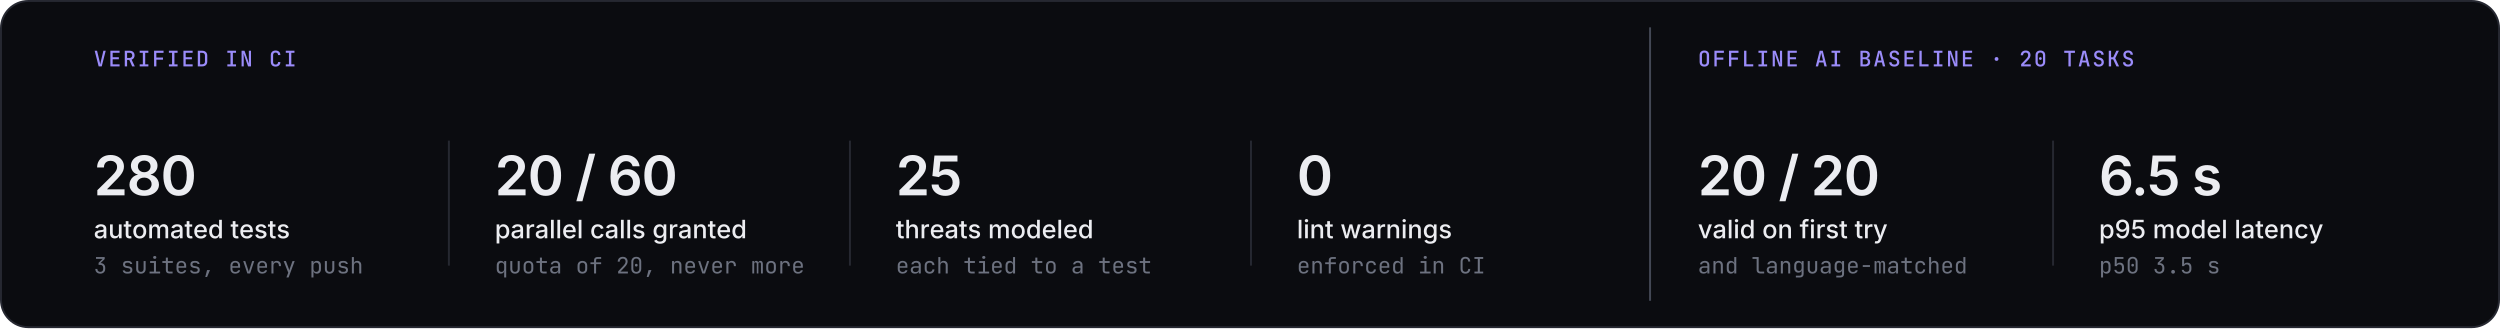
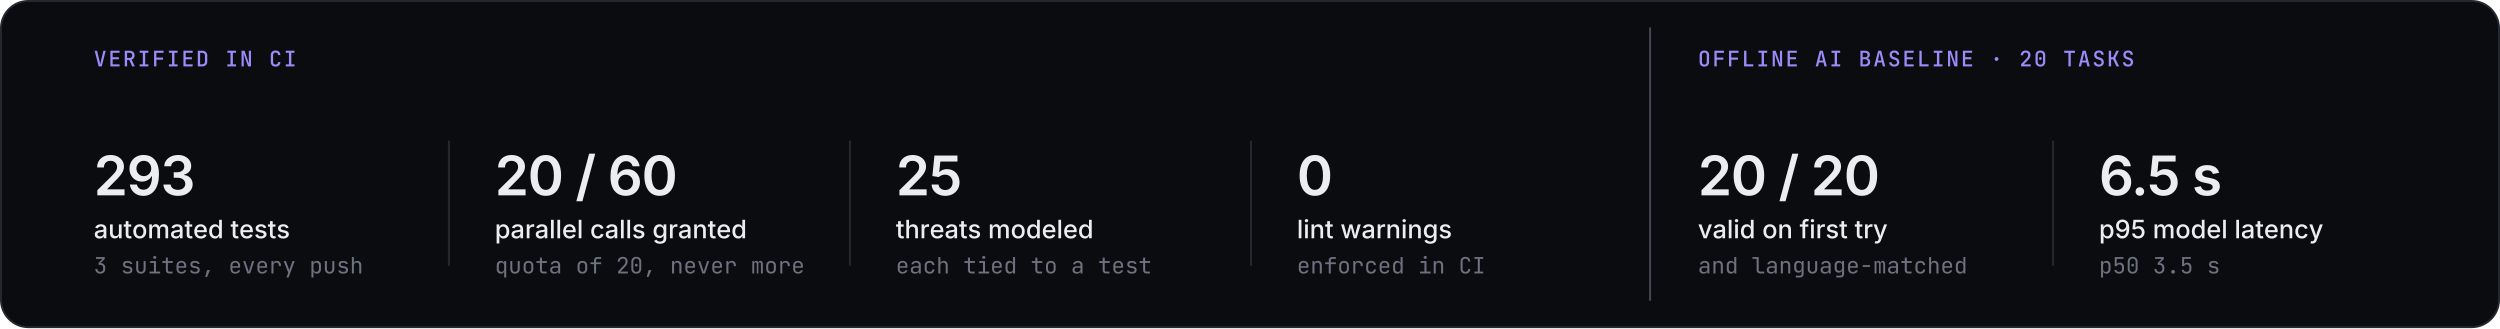
- <svg xmlns="http://www.w3.org/2000/svg" width="1280" height="168" viewBox="0 0 1280 168" role="img" aria-label="Verified in CI: 280 automated tests across 3 suites; 20 of 60 parallel calls granted under a quota of 20; 25 threats modeled, each tied to a test; zero lint warnings. Offline AI baseline over 20 tasks: 20 of 20 valid on the first try and in the right language; 6.5 s p95 model latency, 3.5 s p50">
+ <svg xmlns="http://www.w3.org/2000/svg" width="1280" height="168" viewBox="0 0 1280 168" role="img" aria-label="Verified in CI: 293 automated tests across 3 suites; 20 of 60 parallel calls granted under a quota of 20; 25 threats modeled, each tied to a test; zero lint warnings. Offline AI baseline over 20 tasks: 20 of 20 valid on the first try and in the right language; 6.5 s p95 model latency, 3.5 s p50">
  <defs>
    <path id="m500a53" d="M371 0L228 0L43-730L154-730L271-244Q282-201 291-159Q299-116 303-92L303-92Q307-116 315-159Q322-201 333-245L333-245L449-730L557-730L371 0Z" />
    <path id="m500a15" d="M523 0L94 0L94-730L523-730L523-634L200-634L200-427L488-427L488-332L200-332L200-96L523-96L523 0Z" />
    <path id="m500a45" d="M192 0L84 0L84-730L313-730Q382-730 433-704Q484-677 513-629Q541-581 541-516L541-516Q541-443 504-390Q466-336 402-314L402-314L551 0L428 0L295-300L192-300L192 0ZM192-634L192-395L313-395Q367-395 399-428Q431-460 431-514L431-514Q431-570 399-602Q367-634 313-634L313-634L192-634Z" />
    <path id="m500a23" d="M502 0L98 0L98-96L245-96L245-634L98-634L98-730L502-730L502-634L355-634L355-96L502-96L502 0Z" />
    <path id="m500a20" d="M195 0L88 0L88-731L529-731L529-631L193-631L193-413L503-413L503-313L195-313L195 0Z" />
    <path id="m500a13" d="M287 0L83 0L83-730L287-730Q359-730 412-703Q465-675 495-625Q524-575 524-507L524-507L524-224Q524-157 495-106Q465-55 412-28Q359 0 287 0L287 0ZM191-632L191-98L287-98Q347-98 382-132Q416-165 416-224L416-224L416-507Q416-565 382-599Q347-632 287-632L287-632L191-632Z" />
    <path id="m500a32" d="M181 0L81 0L81-730L217-730L430-123Q428-152 425-192Q422-232 421-275Q419-318 419-353L419-353L419-730L519-730L519 0L383 0L171-607Q173-581 176-542Q178-503 180-461Q181-419 181-383L181-383L181 0Z" />
    <path id="m500a11" d="M304 10L304 10Q236 10 186-16Q135-41 108-90Q80-138 80-203L80-203L80-527Q80-593 108-641Q135-689 186-715Q236-740 304-740L304-740Q372-740 422-714Q472-688 500-641Q527-593 527-527L527-527L419-527Q419-584 389-614Q359-644 304-644L304-644Q249-644 219-614Q188-584 188-528L188-528L188-203Q188-147 219-117Q249-86 304-86L304-86Q359-86 389-117Q419-147 419-203L419-203L527-203Q527-138 500-90Q472-42 422-16Q372 10 304 10Z" />
    <path id="s600a260" d="M1153 0L134 0L134-192L651-701Q724-776 774-834Q823-892 849-947Q874-1001 874-1065L874-1065Q874-1135 842-1186Q809-1237 754-1265Q698-1292 627-1292L627-1292Q552-1292 497-1262Q441-1232 411-1177Q381-1121 381-1044L381-1044L126-1044Q126-1185 191-1290Q255-1395 369-1453Q482-1510 630-1510L630-1510Q779-1510 892-1454Q1005-1398 1068-1301Q1131-1203 1131-1078L1131-1078Q1131-995 1100-916Q1069-837 989-738Q909-638 763-498L763-498L504-234L504-223L1153-223L1153 0Z" />
-     <path id="s600a266" d="M655 20L655 20Q494 20 369-35Q244-89 174-184Q103-278 103-399L103-399Q103-492 144-571Q185-650 256-703Q326-756 414-771L414-771L414-780Q299-806 228-899Q157-991 157-1111L157-1111Q157-1226 222-1316Q286-1406 399-1458Q511-1510 655-1510L655-1510Q798-1510 911-1458Q1023-1406 1088-1316Q1153-1226 1153-1111L1153-1111Q1153-991 1082-899Q1010-806 897-780L897-780L897-771Q984-756 1055-703Q1125-650 1167-571Q1208-492 1208-399L1208-399Q1208-278 1137-184Q1066-89 941-35Q816 20 655 20ZM655-186L655-186Q739-186 801-215Q863-244 898-297Q932-349 932-418L932-418Q932-490 896-545Q860-599 798-631Q735-663 655-663L655-663Q575-663 512-632Q449-600 413-545Q377-490 377-418L377-418Q377-349 411-297Q445-245 508-216Q571-186 655-186ZM655-865L655-865Q724-865 777-893Q830-921 861-971Q892-1020 892-1085L892-1085Q892-1150 862-1198Q832-1246 779-1273Q725-1300 655-1300L655-1300Q584-1300 531-1273Q477-1246 448-1198Q418-1150 418-1085L418-1085Q418-1020 448-971Q478-921 532-893Q586-865 655-865Z" />
-     <path id="s600a258" d="M675 20L675 20Q495 20 367-71Q239-161 171-332Q103-502 103-744L103-744Q103-986 172-1157Q240-1328 368-1419Q495-1510 675-1510L675-1510Q856-1510 984-1419Q1112-1328 1180-1157Q1248-986 1248-744L1248-744Q1248-502 1181-332Q1113-161 985-71Q857 20 675 20ZM676-204L676-204Q773-204 841-268Q908-331 944-452Q979-572 979-744L979-744Q979-917 944-1038Q908-1159 841-1223Q773-1287 676-1287L676-1287Q578-1287 511-1223Q443-1159 408-1038Q372-917 372-744L372-744Q372-572 407-452Q442-331 510-268Q578-204 676-204Z" />
+     <path id="s600a267" d="M625 21L625 21Q485 21 377-34Q268-89 201-185Q134-281 117-403L117-403L381-403Q401-317 464-264Q526-210 625-210L625-210Q729-210 801-271Q873-332 911-446Q948-560 948-719L948-719L938-719Q902-655 846-609Q789-563 718-538Q647-513 566-513L566-513Q436-513 331-576Q225-638 164-748Q103-858 103-998L103-998Q103-1145 171-1262Q239-1379 360-1446Q481-1513 642-1511L642-1511Q748-1511 849-1474Q949-1437 1030-1354Q1111-1271 1159-1133Q1207-994 1207-789L1207-789Q1207-597 1167-447Q1126-297 1050-193Q973-88 866-34Q758 21 625 21ZM637-718L637-718Q697-718 749-741Q800-764 838-804Q876-844 898-896Q919-948 919-1007L919-1007Q919-1084 883-1149Q847-1214 785-1254Q722-1293 641-1293L641-1293Q562-1293 500-1255Q437-1216 400-1151Q363-1085 363-1004L363-1004Q363-924 399-859Q435-794 497-756Q558-718 637-718Z" />
+     <path id="s600a261" d="M651 20L651 20Q494 20 373-34Q251-88 181-184Q111-279 107-404L107-404L376-404Q380-343 417-298Q453-253 514-229Q575-204 651-204L651-204Q731-204 793-232Q854-260 890-311Q925-361 925-427L925-427Q925-495 889-547Q853-599 786-629Q719-658 624-658L624-658L492-658L492-864L624-864Q702-864 761-892Q820-919 853-968Q886-1017 886-1082L886-1082Q886-1145 858-1192Q829-1239 777-1266Q724-1292 654-1292L654-1292Q585-1292 527-1268Q469-1243 433-1198Q397-1153 395-1089L395-1089L138-1089Q140-1214 210-1309Q279-1403 396-1457Q512-1510 656-1510L656-1510Q805-1510 915-1454Q1025-1398 1086-1305Q1146-1211 1146-1098L1146-1098Q1146-972 1072-887Q998-802 877-775L877-775L877-763Q981-749 1053-702Q1125-654 1163-580Q1200-506 1200-413L1200-413Q1200-288 1129-190Q1058-92 935-36Q811 20 651 20Z" />
    <path id="s500a130" d="M461 25L461 25Q355 25 269-15Q183-54 133-130Q83-206 83-316L83-316Q83-411 120-472Q156-533 219-569Q281-605 358-623Q434-641 513-650L513-650Q612-662 674-670Q736-677 766-695Q795-712 795-751L795-751L795-757Q795-820 771-863Q747-906 700-930Q652-953 581-953L581-953Q508-953 456-931Q403-908 371-873Q338-838 322-800L322-800L115-854Q153-954 224-1015Q295-1076 387-1104Q479-1132 577-1132L577-1132Q645-1132 721-1116Q797-1100 864-1058Q931-1016 973-940Q1015-864 1015-742L1015-742L1015 0L802 0L802-153L791-153Q769-110 726-69Q683-28 618-2Q552 25 461 25ZM510-152L510-152Q600-152 664-187Q728-222 762-280Q796-338 796-403L796-403L796-546Q784-534 751-525Q717-515 674-508Q631-500 591-495Q551-490 525-487L525-487Q463-479 412-460Q360-441 330-406Q299-371 299-313L299-313Q299-260 327-224Q354-188 401-170Q448-152 510-152Z" />
    <path id="s500a220" d="M529 14L529 14Q415 14 329-34Q243-82 196-176Q148-270 148-408L148-408L148-1118L368-1118L368-435Q368-314 432-246Q495-178 604-178L604-178Q679-178 738-211Q796-243 830-306Q864-368 864-456L864-456L864-1118L1084-1118L1084 0L874 0L873-218Q827-109 751-54L751-54Q657 14 529 14Z" />
    <path id="s500a217" d="M403-1118L626-1118L626-939L403-939L403-302Q403-235 432-204Q460-172 525-172L525-172Q542-172 570-176Q598-180 618-184L618-184L657-8Q622 4 582 10Q542 15 503 15L503 15Q351 15 267-64Q183-142 183-284L183-284L183-939L20-939L20-1118L183-1118L183-1384L403-1384L403-1118Z" />
    <path id="s500a195" d="M618 23L618 23Q461 23 344-49Q226-121 161-251Q96-381 96-553L96-553Q96-727 161-858Q226-988 344-1060Q461-1132 618-1132L618-1132Q776-1132 894-1060Q1011-988 1076-858Q1141-727 1141-553L1141-553Q1141-381 1076-251Q1011-121 894-49Q776 23 618 23ZM618-163L618-163Q720-163 787-217Q853-270 886-359Q918-447 918-553L918-553Q918-660 886-750Q853-839 787-893Q720-946 618-946L618-946Q517-946 451-893Q385-839 353-750Q320-661 320-553L320-553Q320-447 353-359Q385-270 451-217Q517-163 618-163Z" />
    <path id="s500a187" d="M368 0L148 0L148-1118L357-1118L362-910Q384-971 420-1015L420-1015Q470-1076 537-1107Q604-1137 677-1137L677-1137Q799-1137 874-1062L874-1062Q934-1001 963-903L963-903Q985-962 1023-1007L1023-1007Q1077-1071 1154-1104Q1230-1137 1317-1137L1317-1137Q1416-1137 1497-1094Q1577-1051 1624-966Q1671-881 1671-754L1671-754L1671 0L1451 0L1451-732Q1451-844 1389-894Q1326-944 1241-944L1241-944Q1172-944 1122-915Q1072-886 1045-835Q1018-783 1018-716L1018-716L1018 0L801 0L801-746Q801-836 744-890Q686-944 597-944L597-944Q536-944 484-916Q431-887 400-832Q368-776 368-695L368-695L368 0Z" />
    <path id="s500a151" d="M630 23L630 23Q465 23 345-48Q225-119 161-248Q96-377 96-551L96-551Q96-723 160-854Q223-985 339-1059Q455-1132 611-1132L611-1132Q707-1132 796-1101Q885-1069 956-1002Q1027-935 1069-829Q1110-722 1110-570L1110-570L1110-492L317-492Q321-391 357-320L357-320Q396-240 467-200Q538-159 632-159L632-159Q694-159 744-177Q794-194 831-230Q867-265 886-317L886-317L1093-268Q1066-182 1003-116Q939-50 845-14Q750 23 630 23ZM318-656L318-656L892-656Q885-726 862-784L862-784Q830-862 768-906Q705-950 611-950L611-950Q518-950 452-905Q386-860 352-787L352-787Q323-726 318-656Z" />
    <path id="s500a149" d="M564 22L564 22Q428 22 322-48Q216-117 156-247Q96-376 96-556L96-556Q96-738 157-867Q218-996 324-1064Q430-1132 564-1132L564-1132Q668-1132 732-1098Q795-1063 831-1017Q867-971 886-936L886-936L898-936L898-1490L1118-1490L1118 0L904 0L904-175L886-175Q867-139 830-93Q793-47 729-13Q665 22 564 22ZM612-165L612-165Q706-165 771-215Q835-265 869-354Q902-442 902-558L902-558Q902-675 869-762Q836-848 772-897Q707-945 612-945L612-945Q515-945 451-894Q386-843 354-756Q321-668 321-558L321-558Q321-447 354-358Q387-269 452-217Q517-165 612-165Z" />
    <path id="s500a213" d="M549 23L549 23Q428 23 334-12Q239-47 179-116Q118-184 98-283L98-283L305-326Q328-239 391-197Q454-155 551-155L551-155Q657-155 720-200Q783-244 783-306L783-306Q783-360 745-395Q706-430 626-447L626-447L438-490Q282-525 206-602Q130-679 130-799L130-799Q130-899 186-974Q242-1049 339-1091Q436-1132 563-1132L563-1132Q684-1132 770-1097Q856-1062 910-999Q963-936 986-853L986-853L789-810Q768-869 716-914Q664-958 565-958L565-958Q474-958 413-917Q352-876 352-813L352-813Q352-757 393-723Q433-688 525-667L525-667L705-627Q860-592 935-517Q1010-442 1010-325L1010-325Q1010-223 952-145Q893-66 790-22Q686 23 549 23Z" />
    <path id="m400a126" d="M289 10L289 10Q223 10 174-17Q124-43 97-90Q70-137 70-200L70-200L160-200Q160-139 195-105Q229-70 290-70L290-70Q352-70 386-106Q420-142 420-200L420-200L420-252Q420-314 386-348Q352-382 290-382L290-382L215-382L215-472L396-648L100-648L100-730L487-730L487-640L303-462Q395-459 451-405L451-405Q510-348 510-252L510-252L510-200Q510-137 483-90Q455-43 405-17Q355 10 289 10Z" />
    <path id="m400a106" d="M325 8L283 8Q227 8 186-10Q144-27 120-59Q95-91 90-135L90-135L180-135Q186-106 213-89Q239-72 283-72L283-72L325-72Q378-72 404-94Q430-115 430-151L430-151Q430-186 407-207Q383-227 337-234L337-234L263-246Q182-260 143-297Q103-333 103-403L103-403Q103-477 150-518Q197-558 291-558L291-558L329-558Q408-558 456-521Q504-484 514-421L514-421L424-421Q418-447 394-463Q370-478 329-478L329-478L291-478Q240-478 217-459Q193-440 193-402L193-402Q193-368 213-352Q233-336 276-329L276-329L350-317Q439-303 480-265Q520-227 520-155L520-155Q520-79 472-36Q423 8 325 8L325 8Z" />
    <path id="m400a109" d="M299 10L299 10Q204 10 147-47Q90-103 90-200L90-200L90-550L180-550L180-200Q180-138 212-104Q244-69 299-69L299-69Q355-69 388-104Q420-138 420-200L420-200L420-550L510-550L510-200Q510-103 452-47Q394 10 299 10Z" />
    <path id="m400a80" d="M555 0L85 0L85-82L280-82L280-468L110-468L110-550L370-550L370-82L555-82L555 0ZM315-649L315-649Q282-649 263-666Q244-683 244-712L244-712Q244-742 263-760Q282-777 315-777L315-777Q348-777 367-760Q386-742 386-712L386-712Q386-683 367-666Q348-649 315-649Z" />
    <path id="m400a108" d="M510 0L360 0Q289 0 250-38Q210-76 210-145L210-145L210-468L55-468L55-550L210-550L210-705L300-705L300-550L520-550L520-468L300-468L300-145Q300-82 360-82L360-82L510-82L510 0Z" />
    <path id="m400a72" d="M300 10L300 10Q235 10 187-16Q138-42 112-90Q85-137 85-200L85-200L85-350Q85-414 112-461Q138-508 187-534Q235-560 300-560Q365-560 414-534Q462-508 489-461Q515-414 515-350L515-350L515-253L173-253L173-200Q173-135 206-101Q239-66 300-66L300-66Q352-66 384-85Q416-103 423-140L423-140L513-140Q504-71 446-31Q387 10 300 10ZM173-321L427-321L427-350Q427-415 395-450Q362-485 300-485L300-485Q239-485 206-450Q173-415 173-350L173-350L173-321Z" />
    <path id="m400a141" d="M245 160L165 160L245-151L375-151L245 160Z" />
    <path id="m400a114" d="M361 0L239 0L55-550L147-550L269-180Q280-147 289-117Q298-86 302-69L302-69Q307-86 316-117Q325-147 335-180L335-180L454-550L545-550L361 0Z" />
    <path id="m400a105" d="M201 0L111 0L111-550L199-550L199-452Q209-490 230-515L230-515Q268-560 344-560L344-560Q431-560 483-506Q534-451 534-358L534-358L534-325L444-325L444-350Q444-415 413-450Q381-484 323-484L323-484Q266-484 234-449Q201-414 201-350L201-350L201 0Z" />
    <path id="m400a117" d="M274 180L178 180L259-34L55-550L155-550L283-210Q290-193 296-170Q302-146 306-130L306-130Q310-146 316-170Q322-193 328-210L328-210L448-550L545-550L274 180Z" />
    <path id="m400a102" d="M182 180L92 180L92-550L182-550L182-445L183-445Q189-493 224-524L224-524Q265-560 333-560L333-560Q416-560 466-506Q515-451 515-356L515-356L515-195Q515-132 493-86Q470-40 430-15Q389 10 333 10L333 10Q266 10 224-27L224-27Q189-58 183-105L183-105L180-105L182 20L182 180ZM303-68L303-68Q360-68 393-102Q425-136 425-200L425-200L425-350Q425-414 393-448Q360-482 303-482L303-482Q248-482 215-447Q182-412 182-350L182-350L182-200Q182-138 215-103Q248-68 303-68Z" />
    <path id="m400a79" d="M182 0L92 0L92-730L182-730L182-445L183-445Q189-495 221-525L221-525Q260-560 329-560L329-560Q412-560 461-509Q510-458 510-370L510-370L510 0L420 0L420-360Q420-419 389-452Q357-484 303-484L303-484Q247-484 215-449Q182-414 182-350L182-350L182 0Z" />
+     <path id="s600a258" d="M675 20L675 20Q495 20 367-71Q239-161 171-332Q103-502 103-744L103-744Q103-986 172-1157Q240-1328 368-1419Q495-1510 675-1510L675-1510Q856-1510 984-1419Q1112-1328 1180-1157Q1248-986 1248-744L1248-744Q1248-502 1181-332Q1113-161 985-71Q857 20 675 20ZM676-204L676-204Q773-204 841-268Q908-331 944-452Q979-572 979-744L979-744Q979-917 944-1038Q908-1159 841-1223Q773-1287 676-1287L676-1287Q578-1287 511-1223Q443-1159 408-1038Q372-917 372-744L372-744Q372-572 407-452Q442-331 510-268Q578-204 676-204Z" />
    <path id="s600a340" d="M514-1560L742-1560L262 224L34 224L514-1560Z" />
    <path id="s600a264" d="M671 20L671 20Q565 20 464-17Q362-53 281-137Q199-220 151-359Q103-497 103-702L103-702Q103-894 144-1044Q184-1193 261-1297Q337-1401 445-1456Q553-1510 687-1510L687-1510Q826-1510 935-1455Q1043-1400 1110-1305Q1177-1210 1193-1089L1193-1089L931-1089Q910-1175 847-1227Q784-1279 687-1279L687-1279Q583-1279 511-1218Q438-1157 401-1044Q363-930 363-772L363-772L374-772Q410-837 467-883Q523-929 595-954Q666-978 745-978L745-978Q876-978 981-916Q1085-853 1146-744Q1207-634 1207-492L1207-492Q1207-346 1140-230Q1073-114 953-47Q832 20 671 20ZM670-197L670-197Q749-197 812-236Q875-274 912-340Q948-406 948-487L948-487Q948-567 913-632Q877-697 815-735Q753-773 673-773L673-773Q614-773 563-751Q512-728 474-688Q435-648 414-596Q393-544 393-486L393-486Q393-408 429-342Q465-276 528-237Q591-197 670-197Z" />
    <path id="s500a207" d="M368 418L148 418L148-1118L362-1118L362-936L380-936Q400-971 436-1017Q471-1063 535-1098Q598-1132 703-1132L703-1132Q837-1132 943-1064Q1048-996 1109-867Q1170-738 1170-556L1170-556Q1170-376 1110-247Q1050-117 945-48Q839 22 703 22L703 22Q602 22 538-13Q473-47 437-93Q400-139 380-175L380-175L368-175L368 418ZM654-165L654-165Q750-165 815-217Q880-269 913-358Q945-447 945-558L945-558Q945-668 913-756Q880-843 816-894Q751-945 654-945L654-945Q560-945 495-897Q430-848 397-762Q364-675 364-558L364-558Q364-442 398-354Q431-265 496-215Q561-165 654-165Z" />
    <path id="s500a210" d="M368 0L148 0L148-1118L361-1118L361-938L373-938Q404-1030 481-1082Q558-1134 656-1134L656-1134Q677-1134 704-1133Q731-1131 749-1128L749-1128L749-918Q737-922 703-926Q669-930 634-930L634-930Q558-930 497-898Q436-866 402-810Q368-753 368-679L368-679L368 0Z" />
    <path id="s500a183" d="M148-1490L368-1490L368 0L148 0L148-1490Z" />
    <path id="s500a146" d="M618 23L618 23Q460 23 343-49Q226-121 161-251Q96-381 96-553L96-553Q96-727 161-858Q226-988 343-1060Q460-1132 618-1132L618-1132Q705-1132 781-1110Q857-1087 919-1045Q980-1002 1023-941Q1065-879 1086-802L1086-802L877-752Q866-795 843-831Q820-866 788-892Q755-918 713-932Q670-946 619-946L619-946Q518-946 452-893Q385-839 353-750Q320-661 320-553L320-553Q320-446 353-358Q385-269 452-216Q518-163 619-163L619-163Q671-163 714-178Q757-192 791-219Q825-245 848-283Q871-320 881-365L881-365L1089-315Q1069-236 1026-174Q983-111 922-67Q860-23 783 0Q706 23 618 23Z" />
    <path id="s500a161" d="M615 442L615 442Q486 442 391 409Q296 376 235 321Q173 266 141 199L141 199L325 112Q345 144 379 180Q412 215 469 240Q526 265 615 265L615 265Q743 265 823 205Q902 144 902 15L902 15L902-203L883-203Q863-166 828-123Q792-80 729-49Q665-17 563-17L563-17Q431-17 326-79Q220-141 158-263Q96-385 96-563L96-563Q96-741 158-869Q219-996 326-1064Q432-1132 566-1132L566-1132Q669-1132 734-1098Q798-1064 835-1018Q871-971 890-936L890-936L906-936L906-1118L1121-1118L1121 16Q1121 163 1055 258Q988 352 874 397Q759 442 615 442ZM614-200L614-200Q708-200 773-244Q837-287 870-370Q903-452 903-566L903-566Q903-679 870-764Q837-849 773-897Q708-945 614-945L614-945Q517-945 452-895Q387-844 354-759Q321-673 321-566L321-566Q321-457 354-375Q387-292 453-246Q518-200 614-200Z" />
    <path id="s500a190" d="M368-662L368-662L368 0L148 0L148-1118L358-1118L360-904Q406-1009 479-1063L479-1063Q572-1132 704-1132L704-1132Q818-1132 903-1084Q988-1036 1036-943Q1084-849 1084-710L1084-710L1084 0L864 0L864-683Q864-804 801-872Q738-940 628-940L628-940Q554-940 495-908Q436-875 402-813Q368-751 368-662Z" />
    <path id="m400a104" d="M508 180L418 180L418 20L420-105L417-105Q411-58 377-27L377-27Q336 10 268 10L268 10Q185 10 137-45Q88-100 88-195L88-195L88-356Q88-451 137-506Q186-560 268-560L268-560Q336-560 377-524L377-524Q411-493 417-445L417-445L418-445L418-550L508-550L508 180ZM298-68L298-68Q354-68 386-103Q418-138 418-200L418-200L418-350Q418-412 386-447Q354-482 298-482L298-482Q241-482 210-448Q178-414 178-350L178-350L178-200Q178-136 210-102Q241-68 298-68Z" />
    <path id="m400a94" d="M300 8L300 8Q234 8 186-17Q138-42 112-90Q85-137 85-202L85-202L85-348Q85-414 112-461Q138-508 186-533Q234-558 300-558L300-558Q366-558 414-533Q462-508 489-461Q515-414 515-349L515-349L515-202Q515-137 489-90Q462-42 414-17Q366 8 300 8ZM300-72L300-72Q359-72 392-105Q425-138 425-202L425-202L425-348Q425-412 392-445Q359-478 300-478L300-478Q242-478 209-445Q175-412 175-348L175-348L175-202Q175-138 209-105Q242-72 300-72Z" />
    <path id="m400a59" d="M252 10L252 10Q165 10 115-35Q65-79 65-155L65-155Q65-232 115-276Q165-320 250-320L250-320L420-320L420-375Q420-426 390-454Q359-481 303-481L303-481Q254-481 221-461Q188-440 183-405L183-405L93-405Q102-476 160-518Q218-560 305-560L305-560Q400-560 455-511Q510-462 510-378L510-378L510 0L422 0L422-105L421-105Q416-56 376-25L376-25Q329 10 252 10ZM274-61L274-61Q338-61 379-93Q420-125 420-175L420-175L420-253L252-253Q207-253 181-228Q155-203 155-160L155-160Q155-114 187-88Q218-61 274-61Z" />
    <path id="m400a77" d="M310 0L220 0L220-413L60-413L60-495L220-495L220-590Q220-655 261-693Q302-730 374-730L374-730L535-730L535-648L374-648Q343-648 327-634Q310-619 310-590L310-590L310-495L535-495L535-413L310-413L310 0Z" />
    <path id="m400a125" d="M526 0L92 0L92-92L315-329Q372-390 398-438Q424-485 424-529L424-529Q424-590 391-625Q357-660 299-660L299-660Q235-660 199-624Q162-588 162-525L162-525L72-525Q74-591 103-640Q131-688 182-714Q232-740 299-740L299-740Q365-740 414-715Q462-689 488-642Q514-595 514-530L514-530Q514-468 481-407Q448-346 373-268L373-268L193-82L526-82L526 0Z" />
    <path id="m400a123" d="M300 10L300 10Q233 10 184-17Q134-43 107-92Q80-140 80-205L80-205L80-525Q80-591 107-639Q134-687 184-714Q233-740 300-740L300-740Q368-740 417-714Q466-687 493-639Q520-591 520-525L520-525L520-205Q520-140 493-92Q466-43 417-17Q367 10 300 10ZM300-67L300-67Q360-67 397-106Q433-144 433-205L433-205L433-525Q433-586 397-625Q360-663 300-663L300-663Q240-663 204-625Q167-586 167-525L167-525L167-205Q167-144 204-106Q240-67 300-67ZM300-306L300-306Q273-306 257-323Q240-340 240-368L240-368Q240-395 257-412Q273-428 300-428L300-428Q327-428 344-412Q360-395 360-368L360-368Q360-340 344-323Q327-306 300-306Z" />
    <path id="m400a92" d="M182 0L92 0L92-550L182-550L182-445L183-445Q189-495 221-525L221-525Q260-560 329-560L329-560Q412-560 461-509Q510-458 510-370L510-370L510 0L420 0L420-360Q420-419 389-451Q357-482 303-482L303-482Q247-482 215-448Q182-414 182-350L182-350L182 0Z" />
    <path id="m400a91" d="M149 0L66 0L66-550L145-550L145-484L151-484Q156-513 174-533L174-533Q198-560 240-560L240-560Q286-560 311-526L311-526Q324-509 330-484L330-484L334-484Q339-513 358-533L358-533Q383-560 425-560L425-560Q477-560 506-521Q534-482 534-418L534-418L534 0L451 0L451-419Q451-453 437-472Q422-491 394-491L394-491Q367-491 352-473Q336-454 336-420L336-420L336 0L264 0L264-419Q264-454 249-473Q233-491 205-491Q177-491 163-473Q149-454 149-420L149-420L149 0Z" />
    <path id="s600a263" d="M618 20L618 20Q472 20 358-35Q243-89 176-185Q109-281 105-404L105-404L365-404Q368-343 403-297Q438-250 494-224Q550-197 618-197L618-197Q698-197 760-234Q821-270 857-335Q892-399 892-483L892-483Q892-568 856-634Q819-700 756-738Q692-775 610-775L610-775Q542-775 478-750Q413-724 375-683L375-683L133-722L211-1490L1073-1490L1073-1266L432-1266L390-870L398-870Q440-919 516-951Q591-982 681-982L681-982Q782-982 868-946Q954-909 1018-843Q1081-776 1116-686Q1151-596 1151-489L1151-489Q1151-341 1083-227Q1015-112 895-46Q775 20 618 20Z" />
    <path id="s500a164" d="M368-662L368-662L368 0L148 0L148-1490L366-1490L366-918Q411-1012 479-1063L479-1063Q572-1132 704-1132L704-1132Q818-1132 904-1084Q989-1036 1037-943Q1084-849 1084-710L1084-710L1084 0L864 0L864-683Q864-804 801-872Q738-940 628-940L628-940Q554-940 495-908Q436-875 402-813Q368-751 368-662Z" />
    <path id="m400a68" d="M304 10L304 10Q238 10 189-15Q139-40 112-88Q85-135 85-200L85-200L85-350Q85-416 112-463Q139-510 189-535Q238-560 304-560L304-560Q399-560 457-509Q515-458 518-370L518-370L428-370Q425-423 393-452Q360-480 304-480L304-480Q245-480 210-447Q175-413 175-351L175-351L175-200Q175-138 210-104Q245-70 304-70L304-70Q360-70 393-99Q425-128 428-180L428-180L518-180Q515-92 457-41Q399 10 304 10Z" />
    <path id="m400a70" d="M268 10L268 10Q186 10 136-45Q85-100 85-194L85-194L85-355Q85-450 135-505Q185-560 268-560L268-560Q336-560 377-523L377-523Q411-492 417-445L417-445L420-445L418-570L418-730L508-730L508 0L418 0L418-105L417-105Q411-57 377-27L377-27Q336 10 268 10ZM298-68L298-68Q354-68 386-103Q418-138 418-200L418-200L418-350Q418-412 386-447Q354-482 298-482L298-482Q241-482 208-448Q175-414 175-350L175-350L175-200Q175-136 208-102Q241-68 298-68Z" />
    <path id="s500a167" d="M368 0L148 0L148-1118L368-1118L368 0ZM259-1289L259-1289Q202-1289 162-1327Q121-1365 121-1419L121-1419Q121-1474 162-1512Q202-1550 259-1550L259-1550Q316-1550 357-1512Q398-1474 398-1419L398-1419Q398-1365 357-1327Q316-1289 259-1289Z" />
    <path id="s500a233" d="M614 0L393 0L57-1118L289-1118L412-655Q439-551 470-424L470-424Q493-330 514-220L514-220Q536-326 558-418L558-418Q589-546 617-655L617-655L740-1118L960-1118L1081-655Q1109-549 1140-421L1140-421Q1162-328 1183-221L1183-221Q1204-327 1226-419L1226-419Q1256-547 1284-655L1284-655L1407-1118L1641-1118L1304 0L1083 0L945-481Q924-554 904-634Q884-713 865-796L865-796Q857-831 849-866L849-866Q841-831 833-797L833-797Q813-713 793-633Q773-552 752-481L752-481L614 0Z" />
    <path id="m400a11" d="M304 10L304 10Q238 10 190-15Q141-40 115-88Q88-135 88-200L88-200L88-530Q88-596 115-643Q141-690 190-715Q238-740 304-740L304-740Q370-740 418-715Q466-689 492-642Q518-595 518-530L518-530L428-530Q428-592 396-626Q363-659 304-659L304-659Q245-659 212-626Q178-593 178-531L178-531L178-200Q178-138 212-105Q245-71 304-71L304-71Q363-71 396-105Q428-138 428-200L428-200L518-200Q518-136 492-89Q466-41 418-16Q370 10 304 10Z" />
    <path id="m400a23" d="M495 0L105 0L105-82L254-82L254-648L105-648L105-730L495-730L495-648L346-648L346-82L495-82L495 0Z" />
    <path id="m500a34" d="M300 10L300 10Q232 10 183-16Q133-41 107-90Q80-138 80-203L80-203L80-527Q80-593 107-641Q133-689 183-715Q232-740 300-740L300-740Q368-740 418-715Q467-689 494-641Q520-593 520-528L520-528L520-203Q520-138 494-90Q467-41 418-16Q368 10 300 10ZM300-86L300-86Q355-86 384-117Q412-147 412-203L412-203L412-527Q412-584 384-614Q355-644 300-644L300-644Q246-644 217-614Q188-584 188-527L188-527L188-203Q188-147 217-117Q246-86 300-86Z" />
    <path id="m500a30" d="M536 0L109 0L109-730L217-730L217-99L536-99L536 0Z" />
    <path id="m500a1" d="M153 0L43 0L229-730L371-730L557 0L448 0L404-185L197-185L153 0ZM267-486L217-274L383-274L333-485Q320-541 312-583Q303-624 300-639L300-639Q297-624 289-583Q281-541 267-486L267-486Z" />
    <path id="m500a10" d="M314 0L85 0L85-730L300-730Q404-730 463-680Q522-630 522-542L522-542Q522-492 501-456Q479-419 441-399L441-399Q423-390 402-385L402-385Q427-380 449-369L449-369Q491-347 515-305Q539-263 539-205L539-205Q539-143 512-97Q484-50 434-25Q383 0 314 0L314 0ZM190-334L190-93L305-93Q363-93 397-124Q431-155 431-210L431-210Q431-266 397-300Q363-334 305-334L305-334L190-334ZM190-637L190-424L299-424Q353-424 384-453Q415-482 415-531Q415-580 384-609Q353-637 300-637L300-637L190-637Z" />
    <path id="m500a46" d="M303 10L303 10Q229 10 176-15Q123-39 94-85Q65-130 65-193L65-193L172-193Q172-143 207-115Q242-86 304-86L304-86Q362-86 395-114Q428-142 428-191L428-191Q428-232 406-262Q383-292 341-303L341-303L249-330Q169-353 126-409Q82-464 82-541L82-541Q82-601 109-646Q136-691 186-716Q236-741 304-741L304-741Q404-741 465-687Q525-633 526-542L526-542L418-542Q418-590 388-618Q357-645 302-645L302-645Q249-645 219-620Q189-594 189-548L189-548Q189-507 212-477Q234-447 276-435L276-435L369-407Q449-385 492-329Q535-273 535-195L535-195Q535-134 506-88Q477-41 425-16Q373 10 303 10Z" />
    <path id="m500a149" d="M300-258L300-258Q260-258 236-282Q212-305 212-345L212-345Q212-386 236-411Q260-435 300-435L300-435Q341-435 365-411Q388-386 388-345L388-345Q388-305 365-282Q341-258 300-258Z" />
    <path id="m500a125" d="M531 0L85 0L85-107L311-340Q363-394 388-438Q412-481 412-524L412-524Q412-580 382-612Q351-644 298-644L298-644Q240-644 207-611Q173-577 173-519L173-519L65-519Q67-587 96-637Q125-686 177-713Q229-740 299-740L299-740Q366-740 416-714Q466-688 493-641Q520-594 520-530L520-530Q520-465 487-403Q453-341 377-265L377-265L212-98L531-98L531 0Z" />
    <path id="m500a123" d="M300 10L300 10Q231 10 181-17Q130-44 102-93Q74-141 74-206L74-206L74-524Q74-590 102-638Q129-686 180-713Q231-740 300-740L300-740Q370-740 421-713Q471-686 499-638Q526-590 526-524L526-524L526-206Q526-141 498-93Q470-44 420-17Q369 10 300 10ZM300-83L300-83Q356-83 390-117Q423-151 423-206L423-206L423-524Q423-579 390-613Q356-647 300-647L300-647Q244-647 211-613Q177-579 177-524L177-524L177-206Q177-151 211-117Q244-83 300-83ZM300-303L300-303Q272-303 255-321Q237-339 237-368L237-368Q237-396 255-414Q272-431 300-431L300-431Q328-431 346-414Q363-396 363-368L363-368Q363-339 346-321Q328-303 300-303Z" />
    <path id="m500a47" d="M354 0L246 0L246-631L51-631L51-731L549-731L549-631L354-631L354 0Z" />
    <path id="m500a29" d="M192 0L84 0L84-730L192-730L192-426L289-426L438-730L556-730L384-380L564 0L443 0L287-329L192-329L192 0Z" />
    <path id="s500a230" d="M708 0L468 0L46-1118L284-1118L505-483Q542-378 568-273L568-273Q579-230 590-187L590-187Q600-230 611-273L611-273Q637-378 673-483L673-483L894-1118L1130-1118L708 0Z" />
    <path id="s500a160" d="M452-1118L702-1118L702-939L452-939L452 0L232 0L232-939L20-939L20-1118L232-1118L232-1246Q232-1350 279-1420Q325-1490 401-1525Q477-1560 565-1560L565-1560Q632-1560 680-1549Q727-1538 749-1530L749-1530L698-1352Q682-1357 659-1363Q635-1368 600-1368L600-1368Q522-1368 487-1329Q452-1290 452-1216L452-1216L452-1118Z" />
    <path id="s500a240" d="M133 402L133 402L187 223L212 229Q269 244 315 237Q360 230 394 195Q427 159 447 87L447 87L471 5L46-1118L284-1118L505-483Q542-377 567-272L567-272Q576-231 586-190L586-190Q597-231 608-273L608-273Q634-378 671-483L671-483L896-1118L1132-1118L646 155Q612 245 563 305Q513 365 445 396Q377 426 287 426L287 426Q235 426 194 419Q153 411 133 402Z" />
    <path id="m400a90" d="M550 0L375 0Q327 0 291-19Q255-38 235-73Q215-108 215-155L215-155L215-648L30-648L30-730L305-730L305-155Q305-121 324-102Q343-82 375-82L375-82L550-82L550 0Z" />
    <path id="m400a78" d="M335 180L161 180L161 98L336 98Q378 98 398 79Q417 60 417 20L417 20L417-50L419-150L417-150Q413-101 378-70L378-70Q338-35 271-35L271-35Q186-35 137-91Q88-146 88-240L88-240L88-356Q88-450 137-505Q186-560 271-560L271-560Q338-560 378-525L378-525Q413-494 417-445L417-445L418-445L418-550L507-550L507 20Q507 94 462 137Q416 180 335 180L335 180ZM298-113L298-113Q354-113 386-148Q418-183 418-245L418-245L418-350Q418-412 386-447Q354-482 298-482L298-482Q241-482 210-448Q178-414 178-350L178-350L178-245Q178-181 210-147Q241-113 298-113Z" />
    <path id="m400a163" d="M460-290L140-290L140-370L460-370L460-290Z" />
    <path id="s600a363" d="M326 17L326 17Q259 17 213-29Q166-75 166-143L166-143Q166-210 213-256Q259-302 326-302L326-302Q394-302 441-256Q487-210 487-143L487-143Q487-75 441-29Q394 17 326 17Z" />
    <path id="s600a213" d="M561 23L561 23Q432 23 333-14Q234-51 171-122Q107-193 88-294L88-294L331-340Q354-257 413-217Q471-176 566-176L566-176Q662-176 719-215Q775-253 775-310L775-310Q775-358 738-390Q701-421 624-438L624-438L433-479Q275-513 197-591Q119-669 119-792L119-792Q119-896 176-972Q233-1048 335-1090Q436-1132 570-1132L570-1132Q697-1132 789-1096Q880-1060 937-996Q993-931 1015-844L1015-844L783-798Q764-857 714-898Q664-938 573-938L573-938Q490-938 435-902Q379-865 379-808L379-808Q379-759 416-727Q453-695 538-677L538-677L728-637Q887-603 964-528Q1041-453 1041-335L1041-335Q1041-229 980-149Q919-68 811-23Q702 23 561 23Z" />
    <path id="s500a267" d="M614 21L614 21Q480 21 377-32Q273-84 208-178Q143-271 126-391L126-391L352-391Q373-298 440-239Q506-179 614-179L614-179Q723-179 800-243Q877-307 918-428Q959-548 959-717L959-717L948-717Q910-655 854-610Q798-565 728-540Q658-515 579-515L579-515Q449-515 343-578Q237-641 175-752Q113-863 113-1004L113-1004Q113-1147 178-1263Q243-1378 361-1446Q478-1513 635-1511L635-1511Q734-1510 831-1474Q927-1438 1006-1358Q1084-1277 1131-1140Q1178-1002 1178-796L1178-796Q1178-602 1139-450Q1099-298 1026-193Q952-88 848-34Q744 21 614 21ZM628-700L628-700Q692-700 747-725Q802-750 843-794Q884-837 908-893Q931-948 931-1011L931-1011Q931-1092 892-1162Q853-1232 786-1275Q719-1318 633-1318L633-1318Q549-1318 482-1277Q414-1235 375-1165Q336-1094 336-1008L336-1008Q336-922 374-853Q412-783 478-742Q544-700 628-700Z" />
    <path id="s500a263" d="M607 20L607 20Q468 20 359-33Q250-86 186-179Q121-272 116-390L116-390L338-390Q343-327 380-278Q417-228 477-200Q536-172 607-172L607-172Q692-172 758-211Q824-250 862-320Q899-389 899-478L899-478Q899-568 860-640Q821-711 753-751Q685-791 597-791L597-791Q529-791 461-768Q393-744 352-707L352-707L142-737L225-1490L1048-1490L1048-1295L416-1295L369-879L377-879Q421-922 494-950Q567-978 650-978L650-978Q752-978 838-942Q924-905 988-838Q1051-771 1087-681Q1122-590 1122-482L1122-482Q1122-337 1056-224Q990-110 874-45Q757 20 607 20Z" />
    <path id="m400a128" d="M298 10L298 10Q209 10 152-36Q95-82 85-160L85-160L175-160Q180-117 212-94Q244-70 299-70L299-70Q362-70 394-104Q425-138 425-200L425-200L425-271Q425-333 394-367Q362-401 300-401L300-401Q261-401 232-381Q203-360 190-326L190-326L100-326L105-730L489-730L489-648L192-648L189-405L192-405Q200-434 227-453L227-453Q264-480 327-480L327-480Q416-481 466-426Q515-370 515-271L515-271L515-200Q515-103 458-47Q401 10 298 10Z" />
    <path id="m400a140" d="M300 10L300 10Q262 10 240-12Q217-34 217-71L217-71Q217-110 240-133Q262-156 300-156L300-156Q338-156 361-133Q383-110 383-71L383-71Q383-34 361-12Q338 10 300 10Z" />
  </defs>
  <rect x="0.5" y="0.5" width="1279" height="167" rx="14" fill="#0B0C10" stroke="#262831" />
  <g transform="translate(48 34) scale(0.011)" fill="#9B8CFA">
    <use href="#m500a53" x="0" />
    <use href="#m500a15" x="680" />
    <use href="#m500a45" x="1360" />
    <use href="#m500a23" x="2040" />
    <use href="#m500a20" x="2720" />
    <use href="#m500a23" x="3400" />
    <use href="#m500a15" x="4080" />
    <use href="#m500a13" x="4760" />
    <use href="#m500a23" x="6120" />
    <use href="#m500a32" x="6800" />
    <use href="#m500a11" x="8160" />
    <use href="#m500a23" x="8840" />
  </g>
  <g transform="translate(48 100) scale(0.01367)" fill="#ECEDF1">
    <use href="#s600a260" x="0" />
-     <use href="#s600a266" x="1235" />
-     <use href="#s600a258" x="2505" />
+     <use href="#s600a267" x="1235" />
+     <use href="#s600a261" x="2504" />
  </g>
  <g transform="translate(48 122) scale(0.00635)" fill="#ECEDF1">
    <use href="#s500a130" x="0" />
    <use href="#s500a220" x="1163" />
    <use href="#s500a217" x="2395" />
    <use href="#s500a195" x="3092" />
    <use href="#s500a187" x="4329" />
    <use href="#s500a130" x="6148" />
    <use href="#s500a217" x="7311" />
    <use href="#s500a151" x="8008" />
    <use href="#s500a149" x="9211" />
    <use href="#s500a217" x="11023" />
    <use href="#s500a151" x="11720" />
    <use href="#s500a213" x="12923" />
    <use href="#s500a217" x="14026" />
    <use href="#s500a213" x="14723" />
  </g>
  <g transform="translate(48 140) scale(0.0115)" fill="#6D7280">
    <use href="#m400a126" x="0" />
    <use href="#m400a106" x="1200" />
    <use href="#m400a109" x="1800" />
    <use href="#m400a80" x="2400" />
    <use href="#m400a108" x="3000" />
    <use href="#m400a72" x="3600" />
    <use href="#m400a106" x="4200" />
    <use href="#m400a141" x="4800" />
    <use href="#m400a72" x="6000" />
    <use href="#m400a114" x="6600" />
    <use href="#m400a72" x="7200" />
    <use href="#m400a105" x="7800" />
    <use href="#m400a117" x="8400" />
    <use href="#m400a102" x="9600" />
    <use href="#m400a109" x="10200" />
    <use href="#m400a106" x="10800" />
    <use href="#m400a79" x="11400" />
  </g>
  <rect x="229.33" y="72" width="1" height="64" fill="#262831" />
  <g transform="translate(253.33 100) scale(0.01367)" fill="#ECEDF1">
    <use href="#s600a260" x="0" />
    <use href="#s600a258" x="1235" />
    <use href="#s600a340" x="3020" />
    <use href="#s600a264" x="4230" />
    <use href="#s600a258" x="5499" />
  </g>
  <g transform="translate(253.33 122) scale(0.00635)" fill="#ECEDF1">
    <use href="#s500a207" x="0" />
    <use href="#s500a130" x="1266" />
    <use href="#s500a210" x="2429" />
    <use href="#s500a130" x="3221" />
    <use href="#s500a183" x="4384" />
    <use href="#s500a183" x="4900" />
    <use href="#s500a151" x="5416" />
    <use href="#s500a183" x="6619" />
    <use href="#s500a146" x="7681" />
    <use href="#s500a130" x="8863" />
    <use href="#s500a183" x="10026" />
    <use href="#s500a183" x="10542" />
    <use href="#s500a213" x="11058" />
    <use href="#s500a161" x="12707" />
    <use href="#s500a210" x="13976" />
    <use href="#s500a130" x="14768" />
    <use href="#s500a190" x="15931" />
    <use href="#s500a217" x="17163" />
    <use href="#s500a151" x="17860" />
    <use href="#s500a149" x="19063" />
  </g>
  <g transform="translate(253.33 140) scale(0.0115)" fill="#6D7280">
    <use href="#m400a104" x="0" />
    <use href="#m400a109" x="600" />
    <use href="#m400a94" x="1200" />
    <use href="#m400a108" x="1800" />
    <use href="#m400a59" x="2400" />
    <use href="#m400a94" x="3600" />
    <use href="#m400a77" x="4200" />
    <use href="#m400a125" x="5400" />
    <use href="#m400a123" x="6000" />
    <use href="#m400a141" x="6600" />
    <use href="#m400a92" x="7800" />
    <use href="#m400a72" x="8400" />
    <use href="#m400a114" x="9000" />
    <use href="#m400a72" x="9600" />
    <use href="#m400a105" x="10200" />
    <use href="#m400a91" x="11400" />
    <use href="#m400a94" x="12000" />
    <use href="#m400a105" x="12600" />
    <use href="#m400a72" x="13200" />
  </g>
  <rect x="434.67" y="72" width="1" height="64" fill="#262831" />
  <g transform="translate(458.67 100) scale(0.01367)" fill="#ECEDF1">
    <use href="#s600a260" x="0" />
    <use href="#s600a263" x="1235" />
  </g>
  <g transform="translate(458.67 122) scale(0.00635)" fill="#ECEDF1">
    <use href="#s500a217" x="0" />
    <use href="#s500a164" x="697" />
    <use href="#s500a210" x="1929" />
    <use href="#s500a151" x="2721" />
    <use href="#s500a130" x="3924" />
    <use href="#s500a217" x="5087" />
    <use href="#s500a213" x="5784" />
    <use href="#s500a187" x="7433" />
    <use href="#s500a195" x="9252" />
    <use href="#s500a149" x="10489" />
    <use href="#s500a151" x="11755" />
    <use href="#s500a183" x="12958" />
    <use href="#s500a151" x="13474" />
    <use href="#s500a149" x="14677" />
  </g>
  <g transform="translate(458.67 140) scale(0.0115)" fill="#6D7280">
    <use href="#m400a72" x="0" />
    <use href="#m400a59" x="600" />
    <use href="#m400a68" x="1200" />
    <use href="#m400a79" x="1800" />
    <use href="#m400a108" x="3000" />
    <use href="#m400a80" x="3600" />
    <use href="#m400a72" x="4200" />
    <use href="#m400a70" x="4800" />
    <use href="#m400a108" x="6000" />
    <use href="#m400a94" x="6600" />
    <use href="#m400a59" x="7800" />
    <use href="#m400a108" x="9000" />
    <use href="#m400a72" x="9600" />
    <use href="#m400a106" x="10200" />
    <use href="#m400a108" x="10800" />
  </g>
  <rect x="640" y="72" width="1" height="64" fill="#262831" />
  <g transform="translate(664 100) scale(0.01367)" fill="#ECEDF1">
    <use href="#s600a258" x="0" />
  </g>
  <g transform="translate(664 122) scale(0.00635)" fill="#ECEDF1">
    <use href="#s500a183" x="0" />
    <use href="#s500a167" x="516" />
    <use href="#s500a190" x="1032" />
    <use href="#s500a217" x="2264" />
    <use href="#s500a233" x="3507" />
    <use href="#s500a130" x="5205" />
    <use href="#s500a210" x="6368" />
    <use href="#s500a190" x="7160" />
    <use href="#s500a167" x="8392" />
    <use href="#s500a190" x="8908" />
    <use href="#s500a161" x="10140" />
    <use href="#s500a213" x="11409" />
  </g>
  <g transform="translate(664 140) scale(0.0115)" fill="#6D7280">
    <use href="#m400a72" x="0" />
    <use href="#m400a92" x="600" />
    <use href="#m400a77" x="1200" />
    <use href="#m400a94" x="1800" />
    <use href="#m400a105" x="2400" />
    <use href="#m400a68" x="3000" />
    <use href="#m400a72" x="3600" />
    <use href="#m400a70" x="4200" />
    <use href="#m400a80" x="5400" />
    <use href="#m400a92" x="6000" />
    <use href="#m400a11" x="7200" />
    <use href="#m400a23" x="7800" />
  </g>
  <g transform="translate(869.33 34) scale(0.011)" fill="#9B8CFA">
    <use href="#m500a34" x="0" />
    <use href="#m500a20" x="680" />
    <use href="#m500a20" x="1360" />
    <use href="#m500a30" x="2040" />
    <use href="#m500a23" x="2720" />
    <use href="#m500a32" x="3400" />
    <use href="#m500a15" x="4080" />
    <use href="#m500a1" x="5440" />
    <use href="#m500a23" x="6120" />
    <use href="#m500a10" x="7480" />
    <use href="#m500a1" x="8160" />
    <use href="#m500a46" x="8840" />
    <use href="#m500a15" x="9520" />
    <use href="#m500a30" x="10200" />
    <use href="#m500a23" x="10880" />
    <use href="#m500a32" x="11560" />
    <use href="#m500a15" x="12240" />
    <use href="#m500a149" x="13600" />
    <use href="#m500a125" x="14960" />
    <use href="#m500a123" x="15640" />
    <use href="#m500a47" x="17000" />
    <use href="#m500a1" x="17680" />
    <use href="#m500a46" x="18360" />
    <use href="#m500a29" x="19040" />
    <use href="#m500a46" x="19720" />
  </g>
  <rect x="844.33" y="14" width="1" height="140" fill="#434855" />
  <g transform="translate(869.33 100) scale(0.01367)" fill="#ECEDF1">
    <use href="#s600a260" x="0" />
    <use href="#s600a258" x="1235" />
    <use href="#s600a340" x="3020" />
    <use href="#s600a260" x="4230" />
    <use href="#s600a258" x="5465" />
  </g>
  <g transform="translate(869.33 122) scale(0.00635)" fill="#ECEDF1">
    <use href="#s500a230" x="0" />
    <use href="#s500a130" x="1177" />
    <use href="#s500a183" x="2340" />
    <use href="#s500a167" x="2856" />
    <use href="#s500a149" x="3372" />
    <use href="#s500a195" x="5184" />
    <use href="#s500a190" x="6421" />
    <use href="#s500a160" x="8199" />
    <use href="#s500a167" x="8976" />
    <use href="#s500a210" x="9492" />
    <use href="#s500a213" x="10284" />
    <use href="#s500a217" x="11387" />
    <use href="#s500a217" x="12630" />
    <use href="#s500a210" x="13327" />
    <use href="#s500a240" x="14119" />
  </g>
  <g transform="translate(869.33 140) scale(0.0115)" fill="#6D7280">
    <use href="#m400a59" x="0" />
    <use href="#m400a92" x="600" />
    <use href="#m400a70" x="1200" />
    <use href="#m400a90" x="2400" />
    <use href="#m400a59" x="3000" />
    <use href="#m400a92" x="3600" />
    <use href="#m400a78" x="4200" />
    <use href="#m400a109" x="4800" />
    <use href="#m400a59" x="5400" />
    <use href="#m400a78" x="6000" />
    <use href="#m400a72" x="6600" />
    <use href="#m400a163" x="7200" />
    <use href="#m400a91" x="7800" />
    <use href="#m400a59" x="8400" />
    <use href="#m400a108" x="9000" />
    <use href="#m400a68" x="9600" />
    <use href="#m400a79" x="10200" />
    <use href="#m400a72" x="10800" />
    <use href="#m400a70" x="11400" />
  </g>
  <rect x="1050.67" y="72" width="1" height="64" fill="#262831" />
  <g transform="translate(1074.67 100) scale(0.01367)" fill="#ECEDF1">
    <use href="#s600a264" x="0" />
    <use href="#s600a363" x="1205" />
    <use href="#s600a263" x="1798" />
    <use href="#s600a213" x="3486" />
  </g>
  <g transform="translate(1074.67 122) scale(0.00635)" fill="#ECEDF1">
    <use href="#s500a207" x="0" />
    <use href="#s500a267" x="1266" />
    <use href="#s500a263" x="2556" />
    <use href="#s500a187" x="4337" />
    <use href="#s500a195" x="6156" />
    <use href="#s500a149" x="7393" />
    <use href="#s500a151" x="8659" />
    <use href="#s500a183" x="9862" />
    <use href="#s500a183" x="10924" />
    <use href="#s500a130" x="11440" />
    <use href="#s500a217" x="12603" />
    <use href="#s500a151" x="13300" />
    <use href="#s500a190" x="14503" />
    <use href="#s500a146" x="15735" />
    <use href="#s500a240" x="16917" />
  </g>
  <g transform="translate(1074.67 140) scale(0.0115)" fill="#6D7280">
    <use href="#m400a102" x="0" />
    <use href="#m400a128" x="600" />
    <use href="#m400a123" x="1200" />
    <use href="#m400a126" x="2400" />
    <use href="#m400a140" x="3000" />
    <use href="#m400a128" x="3600" />
    <use href="#m400a106" x="4800" />
  </g>
</svg>
